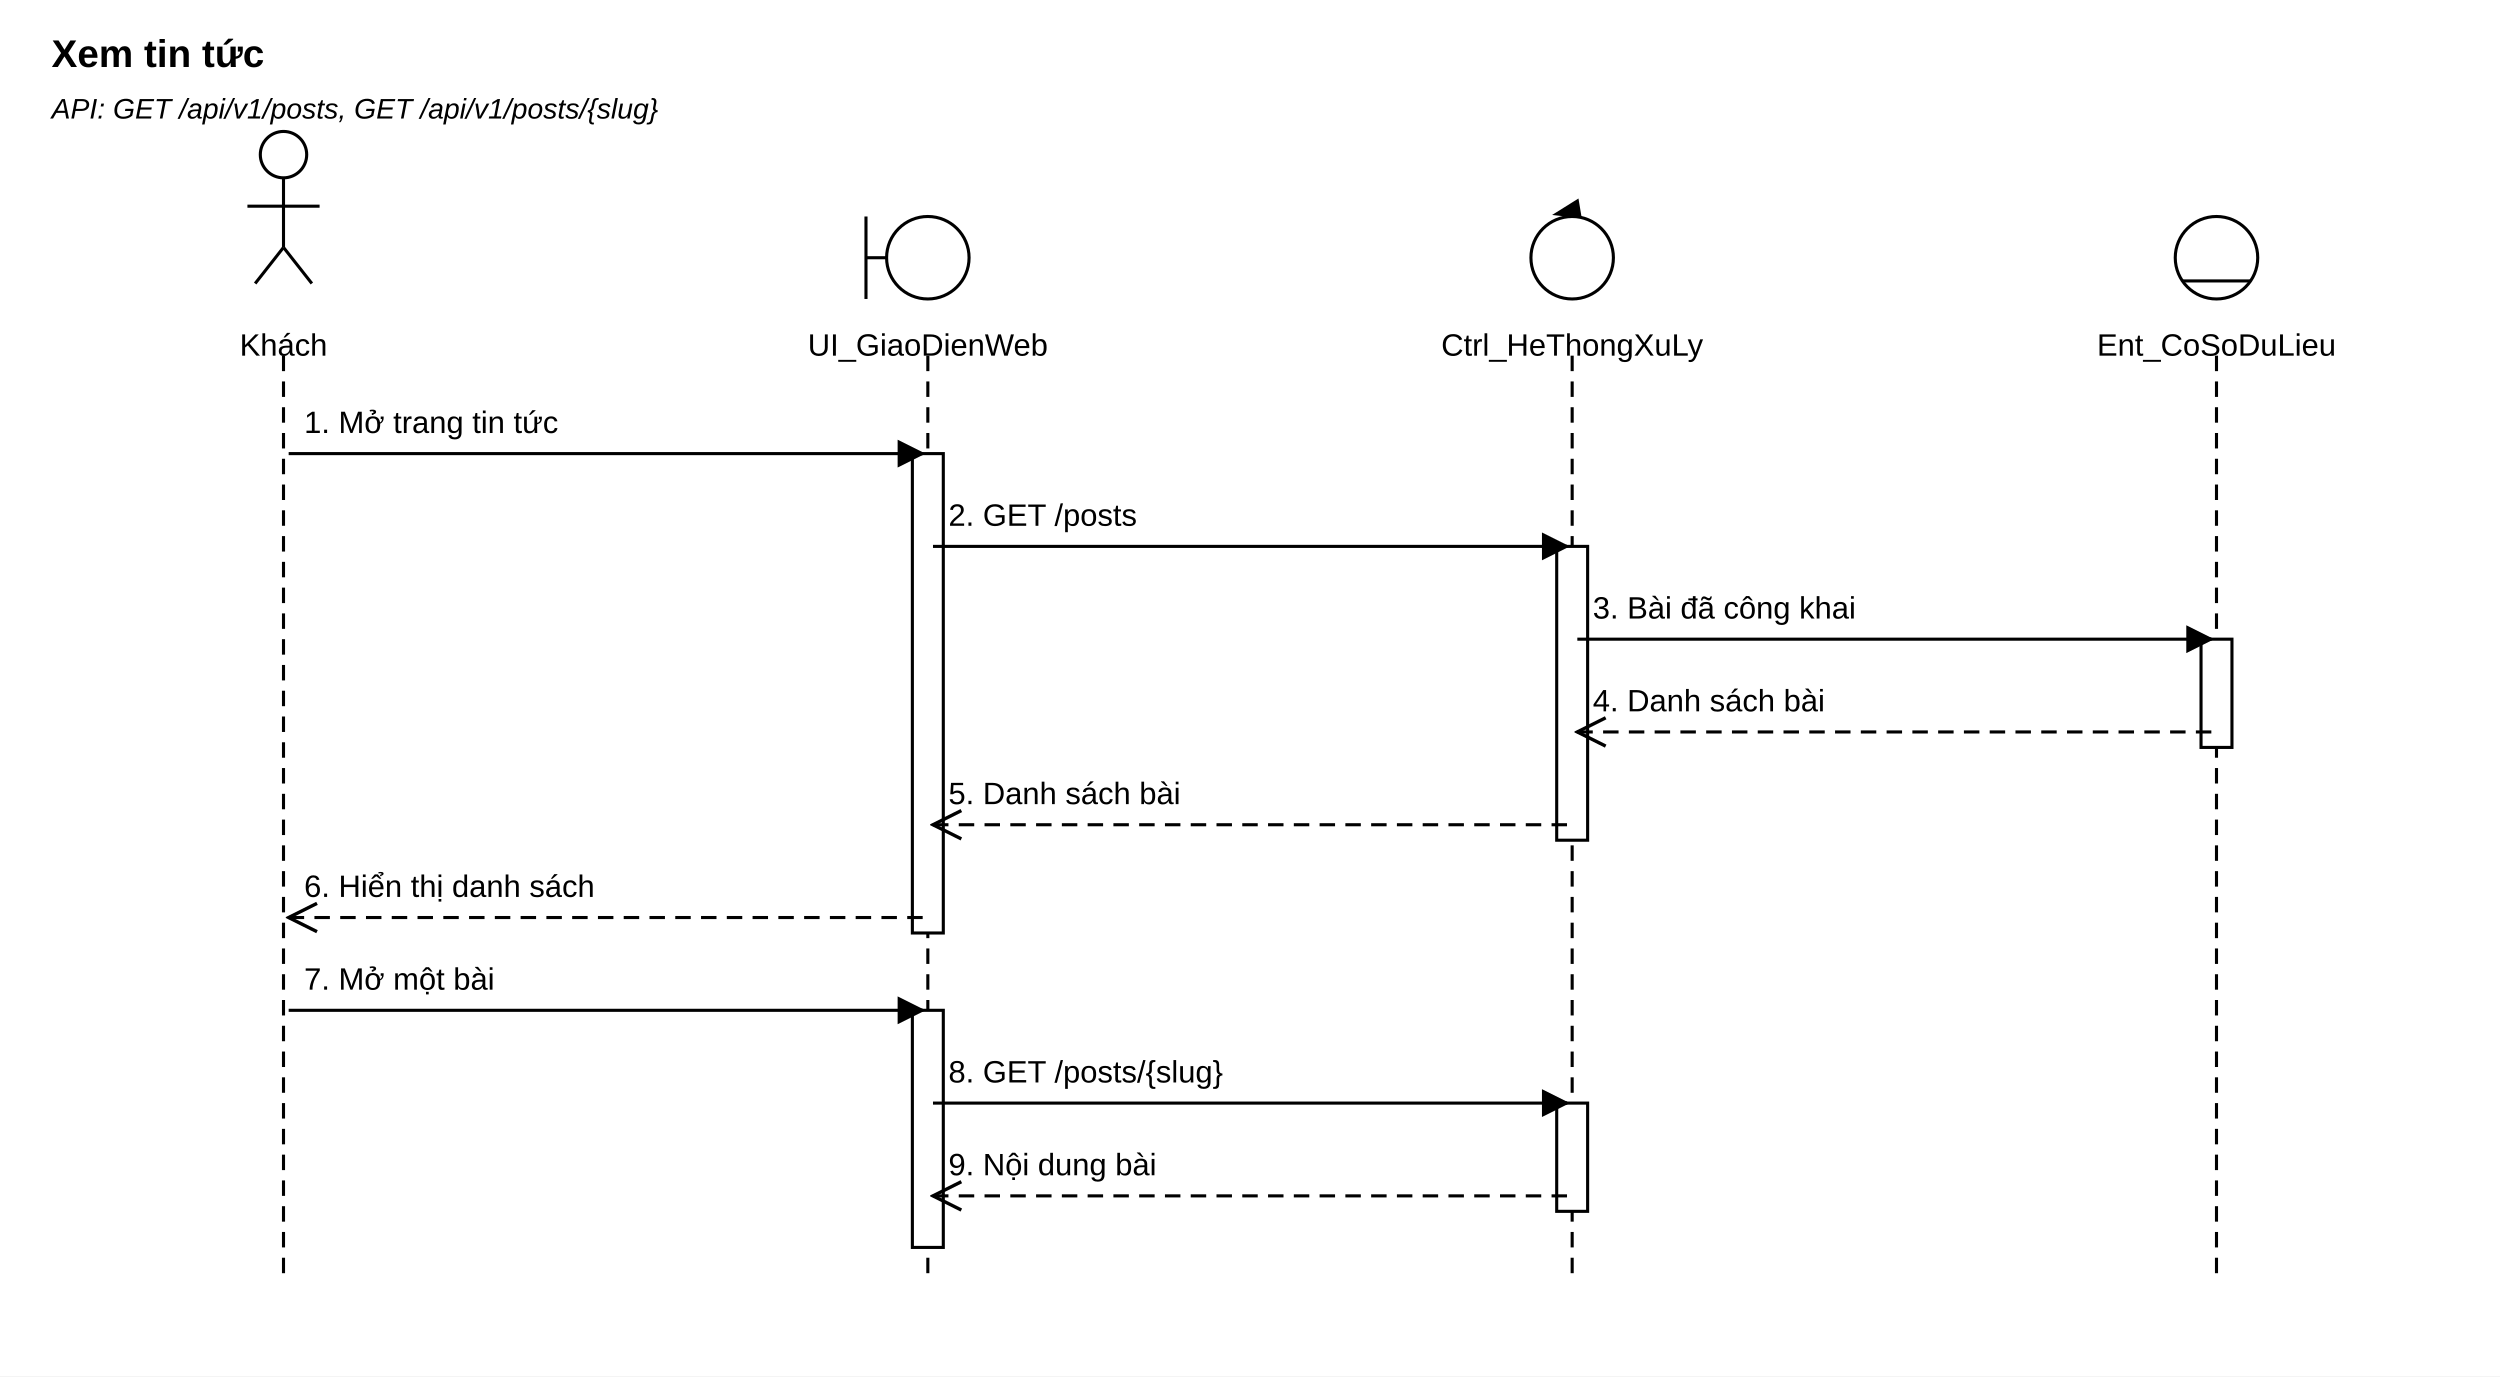
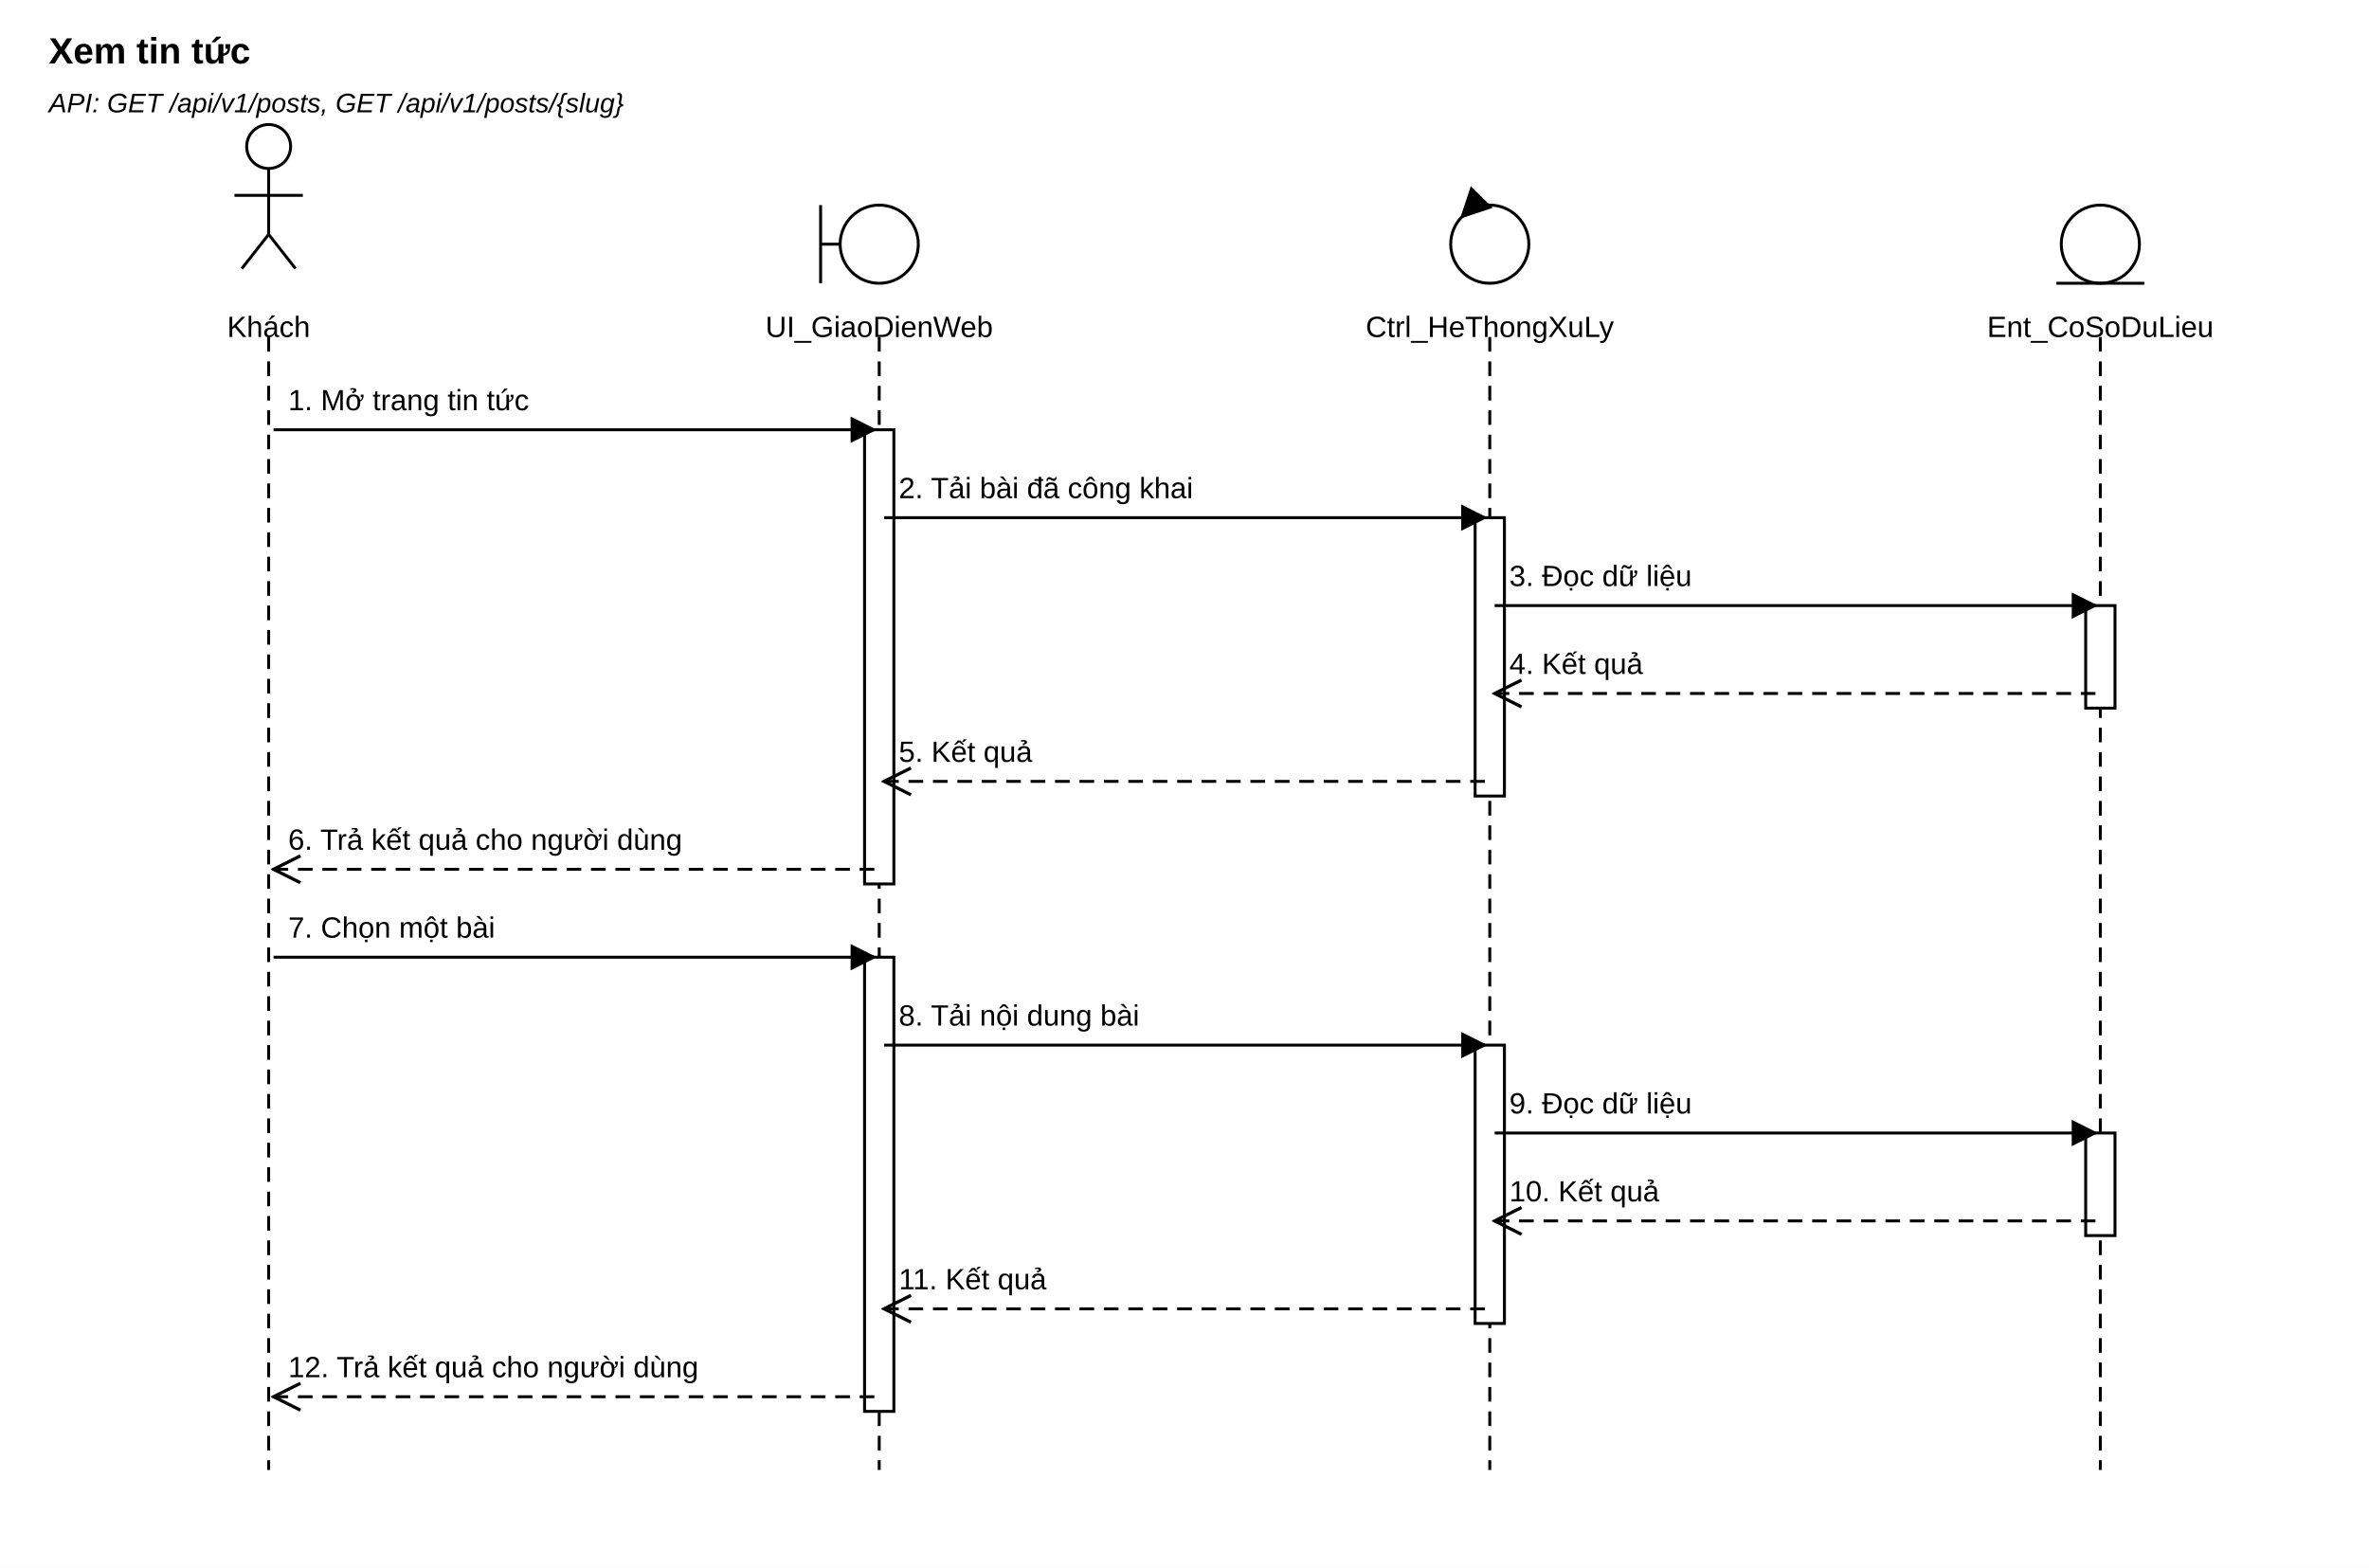
- <svg xmlns="http://www.w3.org/2000/svg" width="970" height="534" viewBox="0 0 970 534">
+ <svg xmlns="http://www.w3.org/2000/svg" width="970" height="642" viewBox="0 0 970 642">
  <defs>
    <marker id="dac" viewBox="0 0 10 10" refX="9" refY="5" markerWidth="9" markerHeight="9" orient="auto">
      <path d="M0,0 L10,5 L0,10 z" fill="#000" />
    </marker>
    <marker id="ho" viewBox="0 0 12 12" refX="11" refY="6" markerWidth="11" markerHeight="11" orient="auto">
      <path d="M1,1 L11,6 L1,11" fill="none" stroke="#000" stroke-width="1.2" />
    </marker>
  </defs>
  <rect width="100%" height="100%" fill="#fff" />
  <text x="20" y="26" font-family="Arial, Helvetica, sans-serif" font-size="15" text-anchor="start" font-weight="bold" fill="#000">Xem tin tức</text>
  <text x="20" y="46" font-family="Arial, Helvetica, sans-serif" font-size="11" text-anchor="start" font-weight="normal" fill="#000" font-style="italic">API: GET /api/v1/posts, GET /api/v1/posts/{slug}</text>
  <circle cx="110" cy="60" r="9" fill="#fff" stroke="#000" stroke-width="1.2" />
  <line x1="110" y1="69" x2="110" y2="96" stroke="#000" stroke-width="1.2" />
  <line x1="96" y1="80" x2="124" y2="80" stroke="#000" stroke-width="1.2" />
  <line x1="110" y1="96" x2="99" y2="110" stroke="#000" stroke-width="1.2" />
  <line x1="110" y1="96" x2="121" y2="110" stroke="#000" stroke-width="1.2" />
  <text x="110" y="138" font-family="Arial, Helvetica, sans-serif" font-size="12" text-anchor="middle" font-weight="normal" fill="#000">Khách</text>
  <line x1="336" y1="84" x2="336" y2="116" stroke="#000" stroke-width="1.2" />
  <line x1="336" y1="100" x2="344" y2="100" stroke="#000" stroke-width="1.2" />
  <circle cx="360" cy="100" r="16" fill="#fff" stroke="#000" stroke-width="1.2" />
  <text x="360" y="138" font-family="Arial, Helvetica, sans-serif" font-size="12" text-anchor="middle" font-weight="normal" fill="#000">UI_GiaoDienWeb</text>
  <circle cx="610" cy="100" r="16" fill="#fff" stroke="#000" stroke-width="1.2" />
-   <path d="M 604 83 L 612 78 L 613 84 Z" fill="#000" stroke="#000" stroke-width="1.2" />
+   <path d="M 610 84 A 16 16 0 0 0 598.69 88.69" fill="none" stroke="#000" stroke-width="1.4" marker-end="url(#dac)" />
  <text x="610" y="138" font-family="Arial, Helvetica, sans-serif" font-size="12" text-anchor="middle" font-weight="normal" fill="#000">Ctrl_HeThongXuLy</text>
  <circle cx="860" cy="100" r="16" fill="#fff" stroke="#000" stroke-width="1.2" />
-   <line x1="847" y1="109" x2="873" y2="109" stroke="#000" stroke-width="1.2" />
+   <line x1="842" y1="116" x2="878" y2="116" stroke="#000" stroke-width="1.2" />
  <text x="860" y="138" font-family="Arial, Helvetica, sans-serif" font-size="12" text-anchor="middle" font-weight="normal" fill="#000">Ent_CoSoDuLieu</text>
-   <line x1="110" y1="138" x2="110" y2="494" stroke="#000" stroke-width="1.2" stroke-dasharray="6 4" />
-   <line x1="360" y1="138" x2="360" y2="494" stroke="#000" stroke-width="1.2" stroke-dasharray="6 4" />
-   <line x1="610" y1="138" x2="610" y2="494" stroke="#000" stroke-width="1.2" stroke-dasharray="6 4" />
-   <line x1="860" y1="138" x2="860" y2="494" stroke="#000" stroke-width="1.2" stroke-dasharray="6 4" />
+   <line x1="110" y1="138" x2="110" y2="602" stroke="#000" stroke-width="1.2" stroke-dasharray="6 4" />
+   <line x1="360" y1="138" x2="360" y2="602" stroke="#000" stroke-width="1.2" stroke-dasharray="6 4" />
+   <line x1="610" y1="138" x2="610" y2="602" stroke="#000" stroke-width="1.2" stroke-dasharray="6 4" />
+   <line x1="860" y1="138" x2="860" y2="602" stroke="#000" stroke-width="1.2" stroke-dasharray="6 4" />
  <rect x="854" y="248" width="12" height="42" rx="0" fill="#fff" stroke="#000" stroke-width="1.2" />
  <rect x="604" y="212" width="12" height="114" rx="0" fill="#fff" stroke="#000" stroke-width="1.2" />
  <rect x="354" y="176" width="12" height="186" rx="0" fill="#fff" stroke="#000" stroke-width="1.2" />
-   <rect x="604" y="428" width="12" height="42" rx="0" fill="#fff" stroke="#000" stroke-width="1.2" />
-   <rect x="354" y="392" width="12" height="92" rx="0" fill="#fff" stroke="#000" stroke-width="1.2" />
+   <rect x="854" y="464" width="12" height="42" rx="0" fill="#fff" stroke="#000" stroke-width="1.2" />
+   <rect x="604" y="428" width="12" height="114" rx="0" fill="#fff" stroke="#000" stroke-width="1.2" />
+   <rect x="354" y="392" width="12" height="186" rx="0" fill="#fff" stroke="#000" stroke-width="1.2" />
  <line x1="112" y1="176" x2="358" y2="176" stroke="#000" stroke-width="1.2" marker-end="url(#dac)" />
  <text x="118" y="168" font-family="Arial, Helvetica, sans-serif" font-size="12" text-anchor="start" font-weight="normal" fill="#000">1. Mở trang tin tức</text>
  <line x1="362" y1="212" x2="608" y2="212" stroke="#000" stroke-width="1.2" marker-end="url(#dac)" />
-   <text x="368" y="204" font-family="Arial, Helvetica, sans-serif" font-size="12" text-anchor="start" font-weight="normal" fill="#000">2. GET /posts</text>
+   <text x="368" y="204" font-family="Arial, Helvetica, sans-serif" font-size="12" text-anchor="start" font-weight="normal" fill="#000">2. Tải bài đã công khai</text>
  <line x1="612" y1="248" x2="858" y2="248" stroke="#000" stroke-width="1.2" marker-end="url(#dac)" />
-   <text x="618" y="240" font-family="Arial, Helvetica, sans-serif" font-size="12" text-anchor="start" font-weight="normal" fill="#000">3. Bài đã công khai</text>
+   <text x="618" y="240" font-family="Arial, Helvetica, sans-serif" font-size="12" text-anchor="start" font-weight="normal" fill="#000">3. Đọc dữ liệu</text>
  <line x1="858" y1="284" x2="612" y2="284" stroke="#000" stroke-width="1.2" stroke-dasharray="6 4" marker-end="url(#ho)" />
-   <text x="618" y="276" font-family="Arial, Helvetica, sans-serif" font-size="12" text-anchor="start" font-weight="normal" fill="#000">4. Danh sách bài</text>
+   <text x="618" y="276" font-family="Arial, Helvetica, sans-serif" font-size="12" text-anchor="start" font-weight="normal" fill="#000">4. Kết quả</text>
  <line x1="608" y1="320" x2="362" y2="320" stroke="#000" stroke-width="1.2" stroke-dasharray="6 4" marker-end="url(#ho)" />
-   <text x="368" y="312" font-family="Arial, Helvetica, sans-serif" font-size="12" text-anchor="start" font-weight="normal" fill="#000">5. Danh sách bài</text>
+   <text x="368" y="312" font-family="Arial, Helvetica, sans-serif" font-size="12" text-anchor="start" font-weight="normal" fill="#000">5. Kết quả</text>
  <line x1="358" y1="356" x2="112" y2="356" stroke="#000" stroke-width="1.2" stroke-dasharray="6 4" marker-end="url(#ho)" />
-   <text x="118" y="348" font-family="Arial, Helvetica, sans-serif" font-size="12" text-anchor="start" font-weight="normal" fill="#000">6. Hiển thị danh sách</text>
+   <text x="118" y="348" font-family="Arial, Helvetica, sans-serif" font-size="12" text-anchor="start" font-weight="normal" fill="#000">6. Trả kết quả cho người dùng</text>
  <line x1="112" y1="392" x2="358" y2="392" stroke="#000" stroke-width="1.2" marker-end="url(#dac)" />
-   <text x="118" y="384" font-family="Arial, Helvetica, sans-serif" font-size="12" text-anchor="start" font-weight="normal" fill="#000">7. Mở một bài</text>
+   <text x="118" y="384" font-family="Arial, Helvetica, sans-serif" font-size="12" text-anchor="start" font-weight="normal" fill="#000">7. Chọn một bài</text>
  <line x1="362" y1="428" x2="608" y2="428" stroke="#000" stroke-width="1.2" marker-end="url(#dac)" />
-   <text x="368" y="420" font-family="Arial, Helvetica, sans-serif" font-size="12" text-anchor="start" font-weight="normal" fill="#000">8. GET /posts/{slug}</text>
-   <line x1="608" y1="464" x2="362" y2="464" stroke="#000" stroke-width="1.2" stroke-dasharray="6 4" marker-end="url(#ho)" />
-   <text x="368" y="456" font-family="Arial, Helvetica, sans-serif" font-size="12" text-anchor="start" font-weight="normal" fill="#000">9. Nội dung bài</text>
+   <text x="368" y="420" font-family="Arial, Helvetica, sans-serif" font-size="12" text-anchor="start" font-weight="normal" fill="#000">8. Tải nội dung bài</text>
+   <line x1="612" y1="464" x2="858" y2="464" stroke="#000" stroke-width="1.2" marker-end="url(#dac)" />
+   <text x="618" y="456" font-family="Arial, Helvetica, sans-serif" font-size="12" text-anchor="start" font-weight="normal" fill="#000">9. Đọc dữ liệu</text>
+   <line x1="858" y1="500" x2="612" y2="500" stroke="#000" stroke-width="1.2" stroke-dasharray="6 4" marker-end="url(#ho)" />
+   <text x="618" y="492" font-family="Arial, Helvetica, sans-serif" font-size="12" text-anchor="start" font-weight="normal" fill="#000">10. Kết quả</text>
+   <line x1="608" y1="536" x2="362" y2="536" stroke="#000" stroke-width="1.2" stroke-dasharray="6 4" marker-end="url(#ho)" />
+   <text x="368" y="528" font-family="Arial, Helvetica, sans-serif" font-size="12" text-anchor="start" font-weight="normal" fill="#000">11. Kết quả</text>
+   <line x1="358" y1="572" x2="112" y2="572" stroke="#000" stroke-width="1.2" stroke-dasharray="6 4" marker-end="url(#ho)" />
+   <text x="118" y="564" font-family="Arial, Helvetica, sans-serif" font-size="12" text-anchor="start" font-weight="normal" fill="#000">12. Trả kết quả cho người dùng</text>
</svg>
